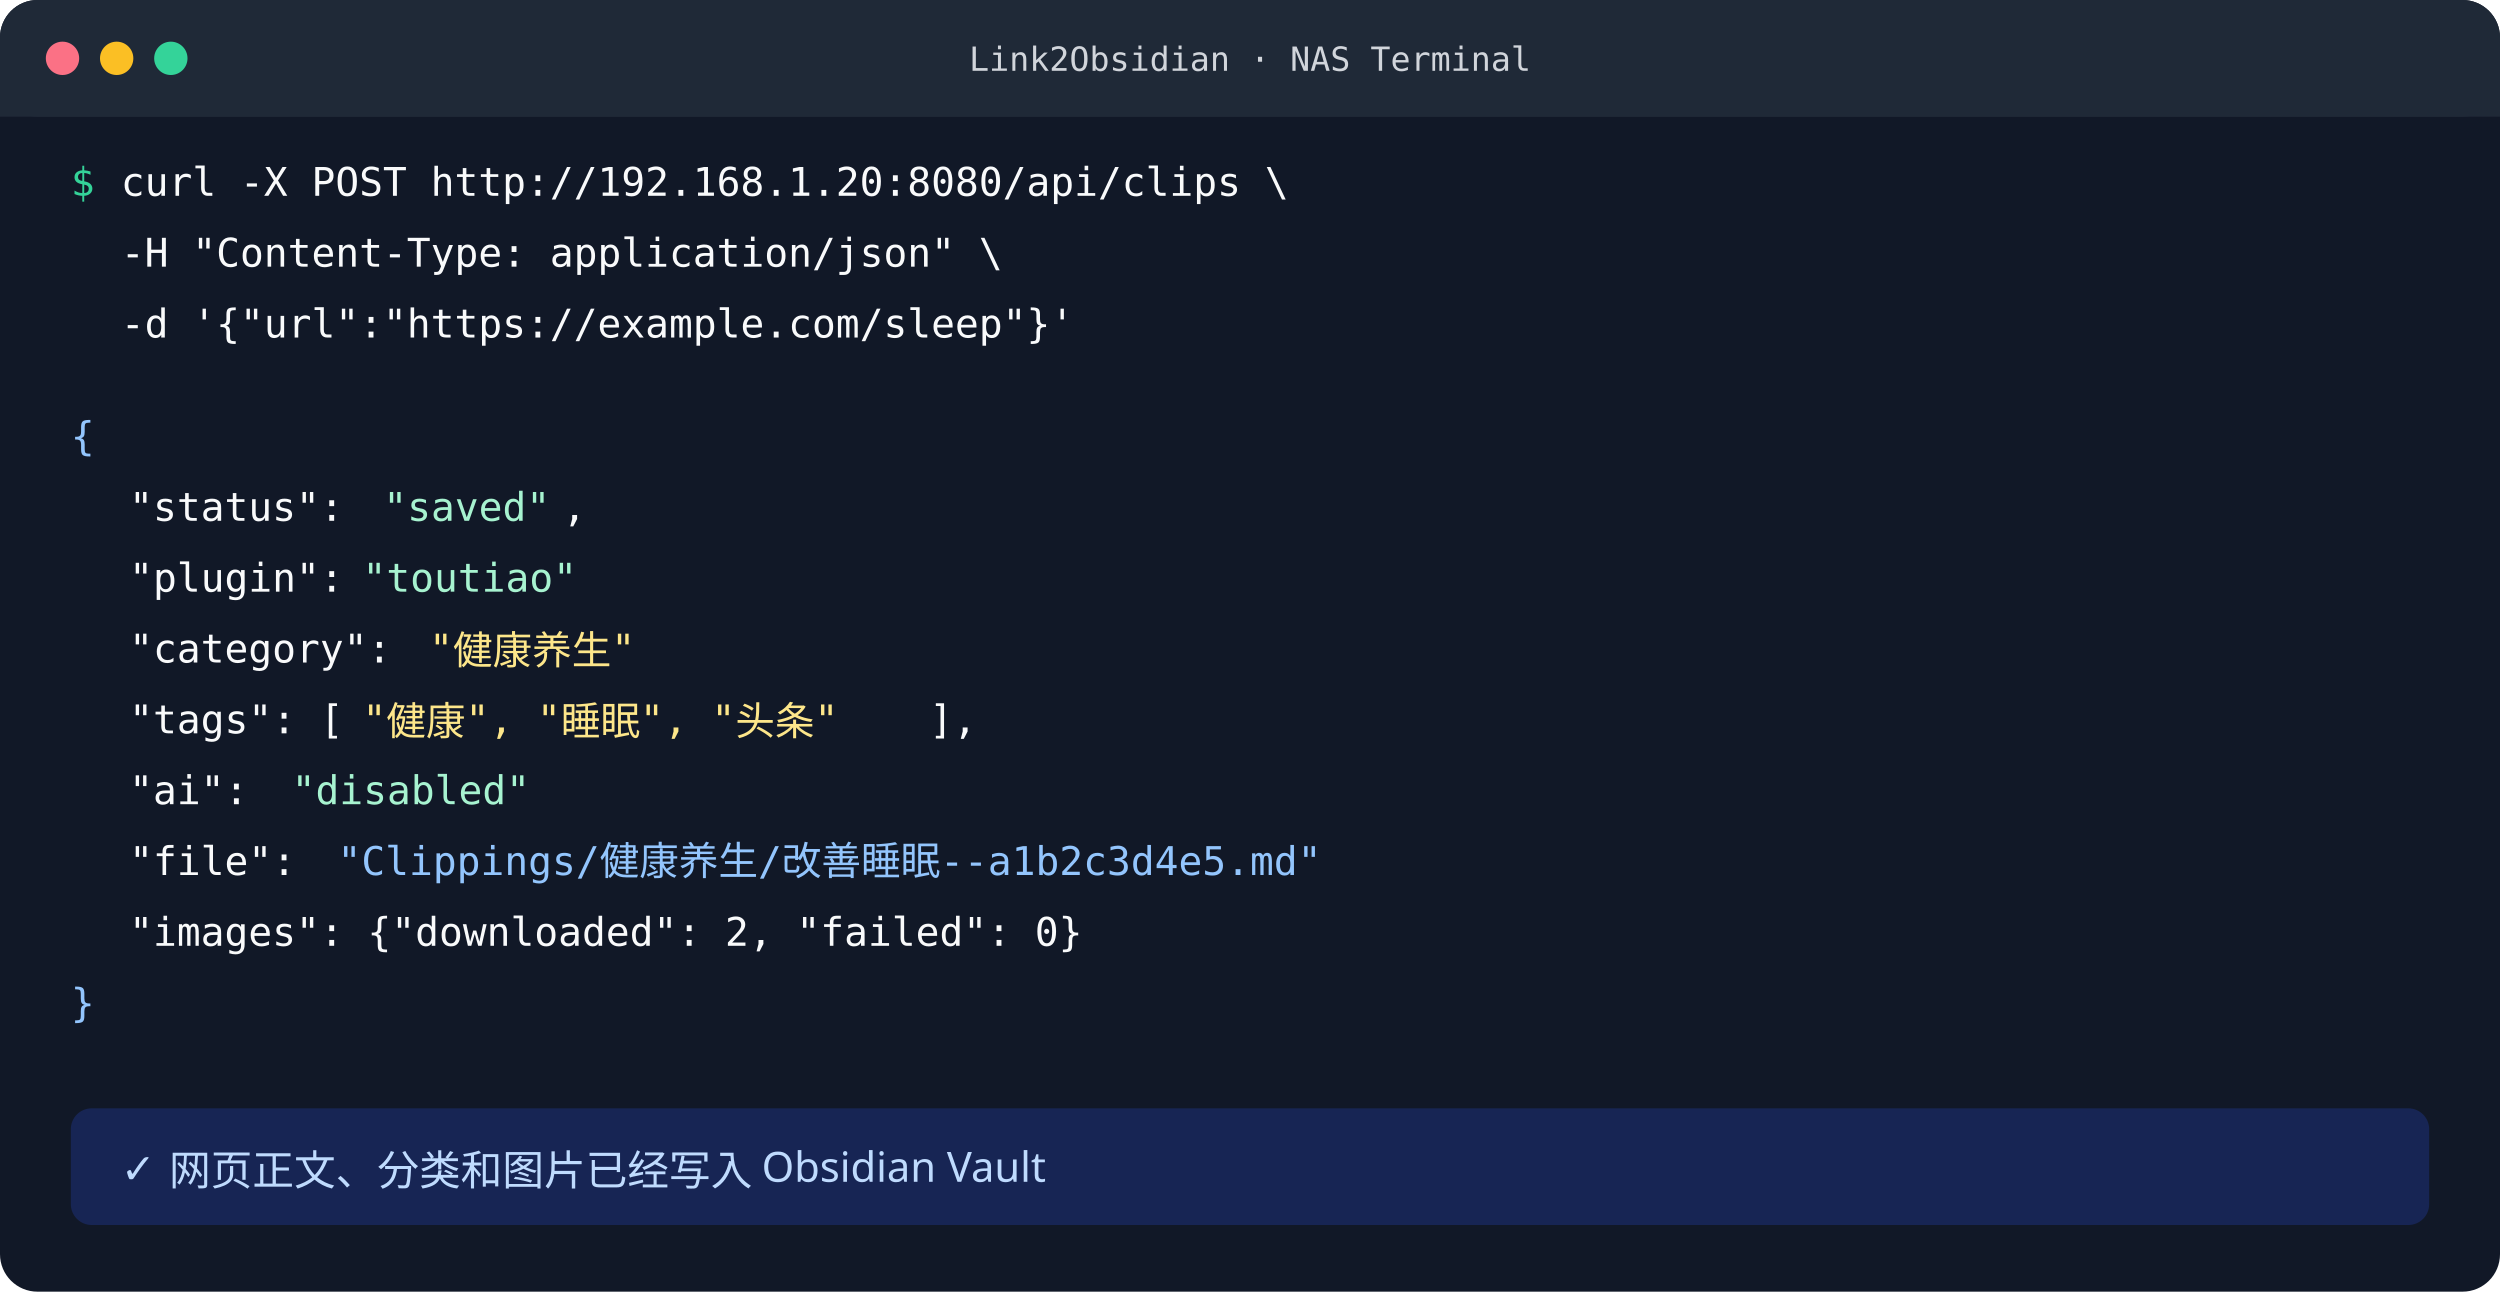
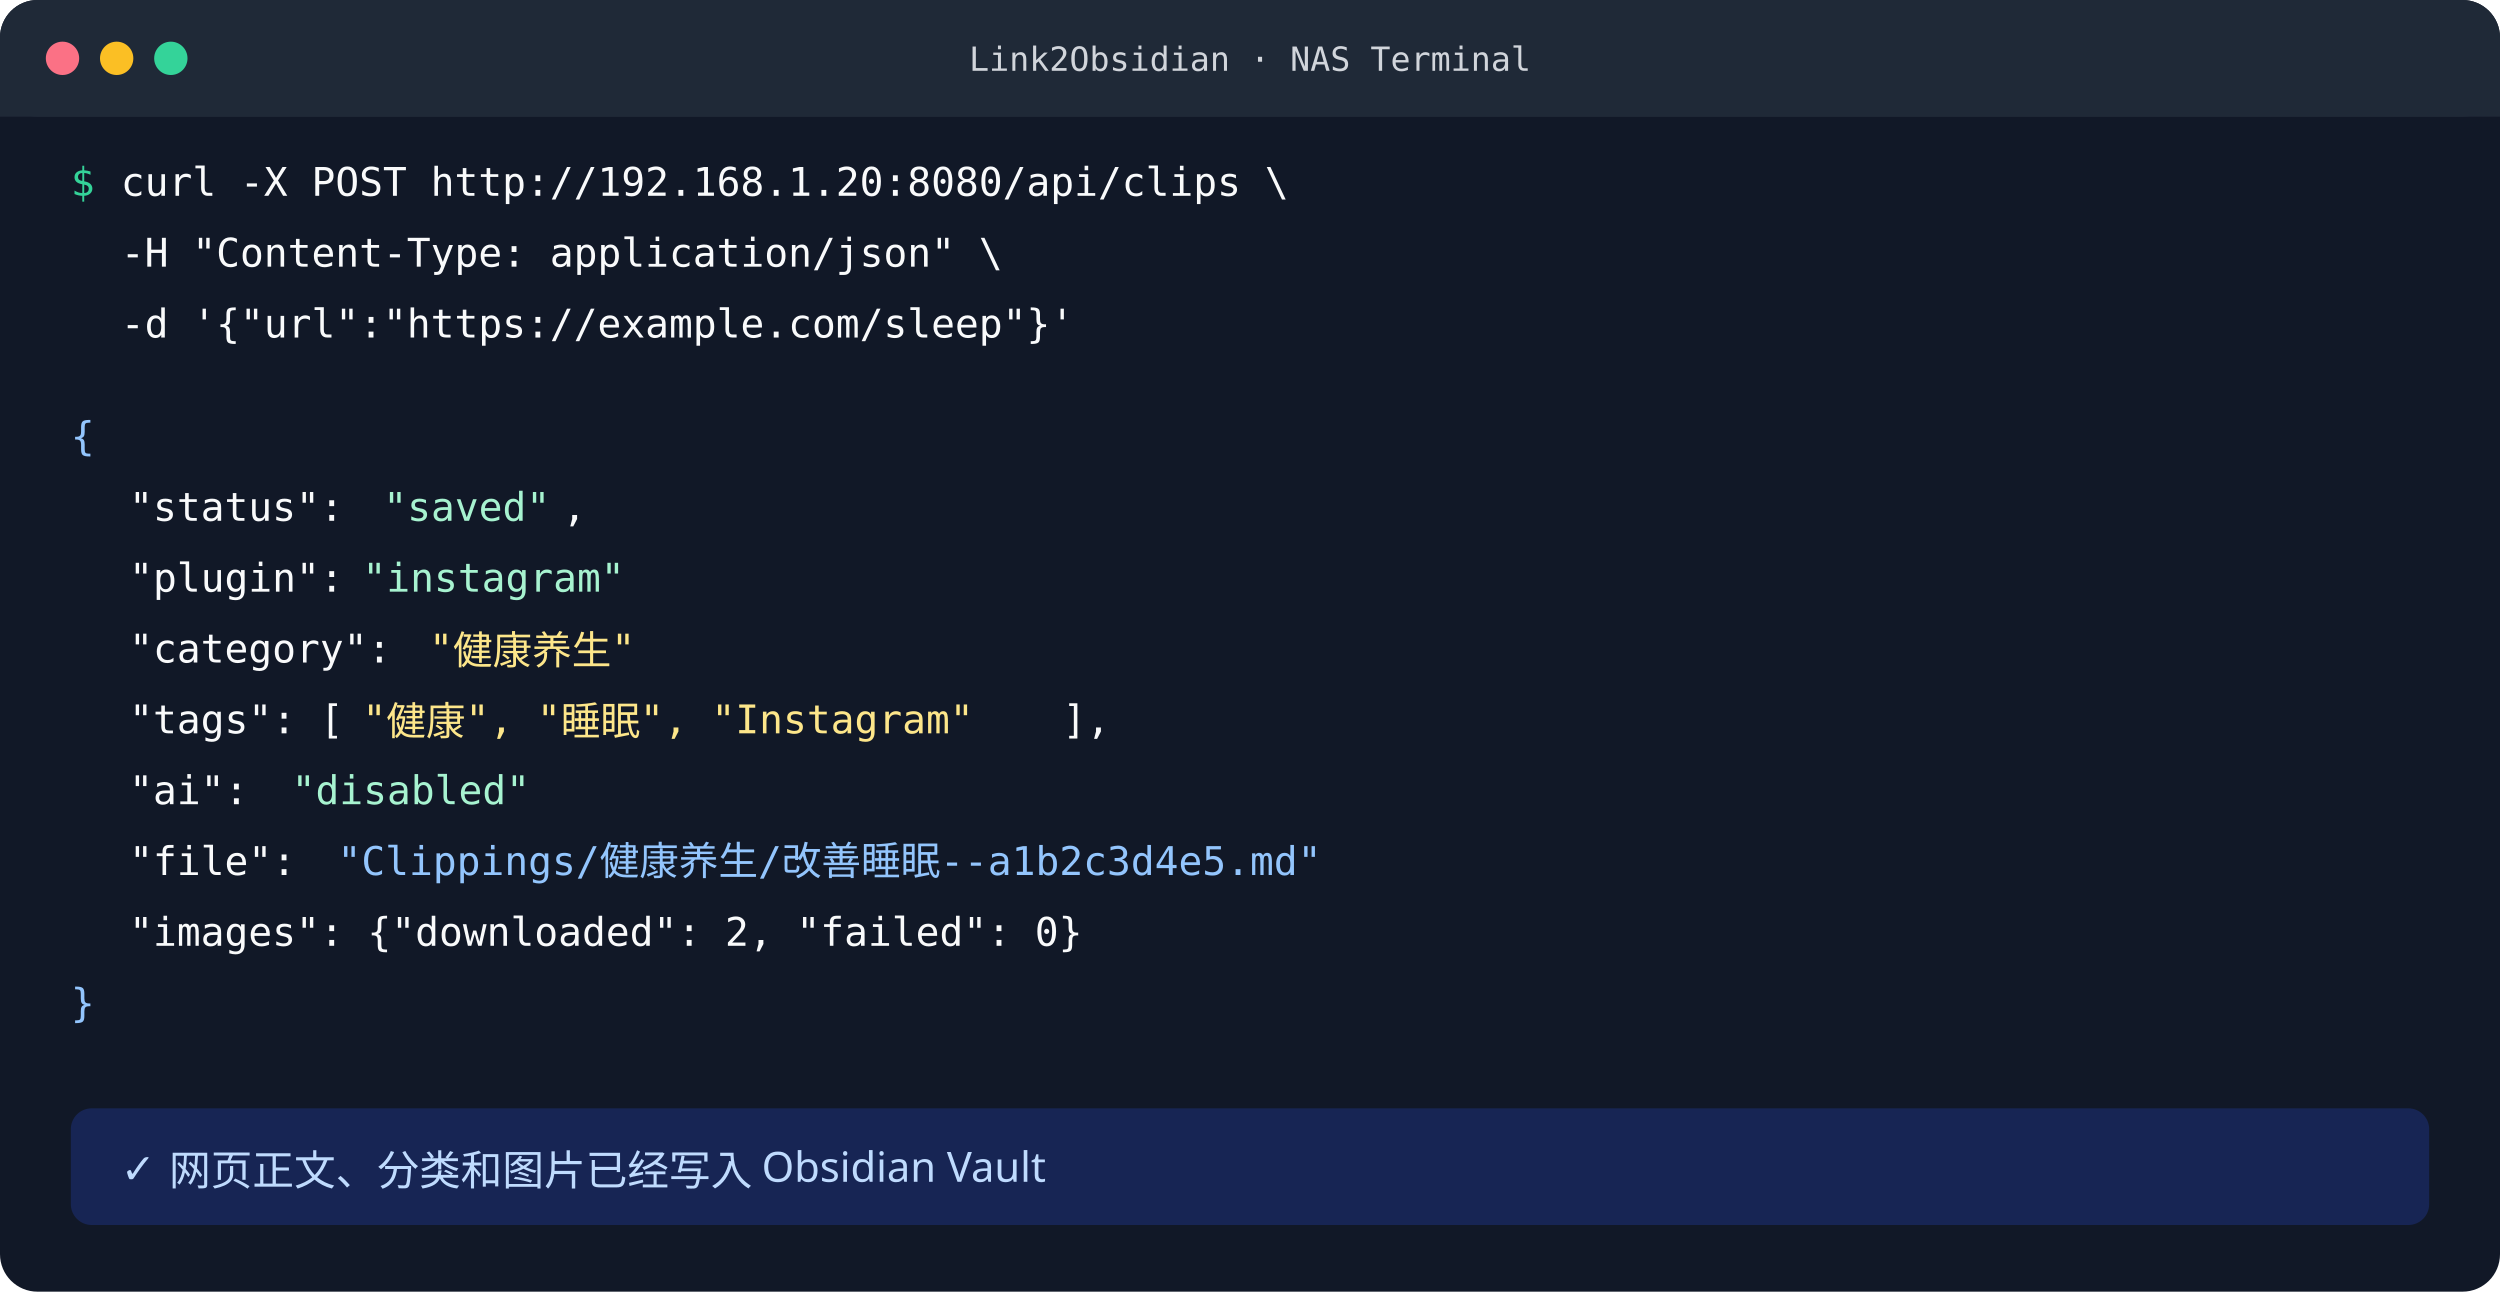
<svg xmlns="http://www.w3.org/2000/svg" width="1200" height="620" viewBox="0 0 1200 620" role="img" aria-labelledby="title desc">
  <rect width="1200" height="620" rx="18" fill="#111827" />
  <rect width="1200" height="56" rx="18" fill="#1f2937" />
  <rect y="38" width="1200" height="18" fill="#1f2937" />
  <circle cx="30" cy="28" r="8" fill="#fb7185" />
  <circle cx="56" cy="28" r="8" fill="#fbbf24" />
  <circle cx="82" cy="28" r="8" fill="#34d399" />
  <text x="600" y="34" text-anchor="middle" fill="#d1d5db" font-family="ui-monospace, SFMono-Regular, Consolas, monospace" font-size="16">Link2Obsidian · NAS Terminal</text>
  <g font-family="ui-monospace, SFMono-Regular, Consolas, monospace" font-size="19">
    <text x="34" y="94" fill="#34d399">$</text>
    <text x="58" y="94" fill="#f9fafb">curl -X POST http://192.168.1.20:8080/api/clips \</text>
    <text x="58" y="128" fill="#f9fafb">  -H "Content-Type: application/json" \</text>
    <text x="58" y="162" fill="#f9fafb">  -d '{"url":"https://example.com/sleep"}'</text>
    <text x="34" y="216" fill="#93c5fd">{</text>
    <text x="62" y="250" fill="#f9fafb">"status": </text>
    <text x="184" y="250" fill="#a7f3d0">"saved"</text>
    <text x="270" y="250" fill="#f9fafb">,</text>
    <text x="62" y="284" fill="#f9fafb">"plugin": </text>
-     <text x="174" y="284" fill="#a7f3d0">"toutiao"</text>
+     <text x="174" y="284" fill="#a7f3d0">"instagram"</text>
    <text x="62" y="318" fill="#f9fafb">"category": </text>
    <text x="206" y="318" fill="#fde68a">"健康养生"</text>
    <text x="62" y="352" fill="#f9fafb">"tags": [</text>
-     <text x="174" y="352" fill="#fde68a">"健康", "睡眠", "头条"</text>
-     <text x="446" y="352" fill="#f9fafb">],</text>
+     <text x="174" y="352" fill="#fde68a">"健康", "睡眠", "Instagram"</text>
+     <text x="510" y="352" fill="#f9fafb">],</text>
    <text x="62" y="386" fill="#f9fafb">"ai": </text>
    <text x="140" y="386" fill="#a7f3d0">"disabled"</text>
    <text x="62" y="420" fill="#f9fafb">"file": </text>
    <text x="162" y="420" fill="#93c5fd">"Clippings/健康养生/改善睡眠--a1b2c3d4e5.md"</text>
    <text x="62" y="454" fill="#f9fafb">"images": {"downloaded": 2, "failed": 0}</text>
    <text x="34" y="488" fill="#93c5fd">}</text>
  </g>
  <rect x="34" y="532" width="1132" height="56" rx="10" fill="#172554" />
  <text x="58" y="568" fill="#bfdbfe" font-family="system-ui, sans-serif" font-size="20">✓ 网页正文、分类和图片已经写入 Obsidian Vault</text>
</svg>
